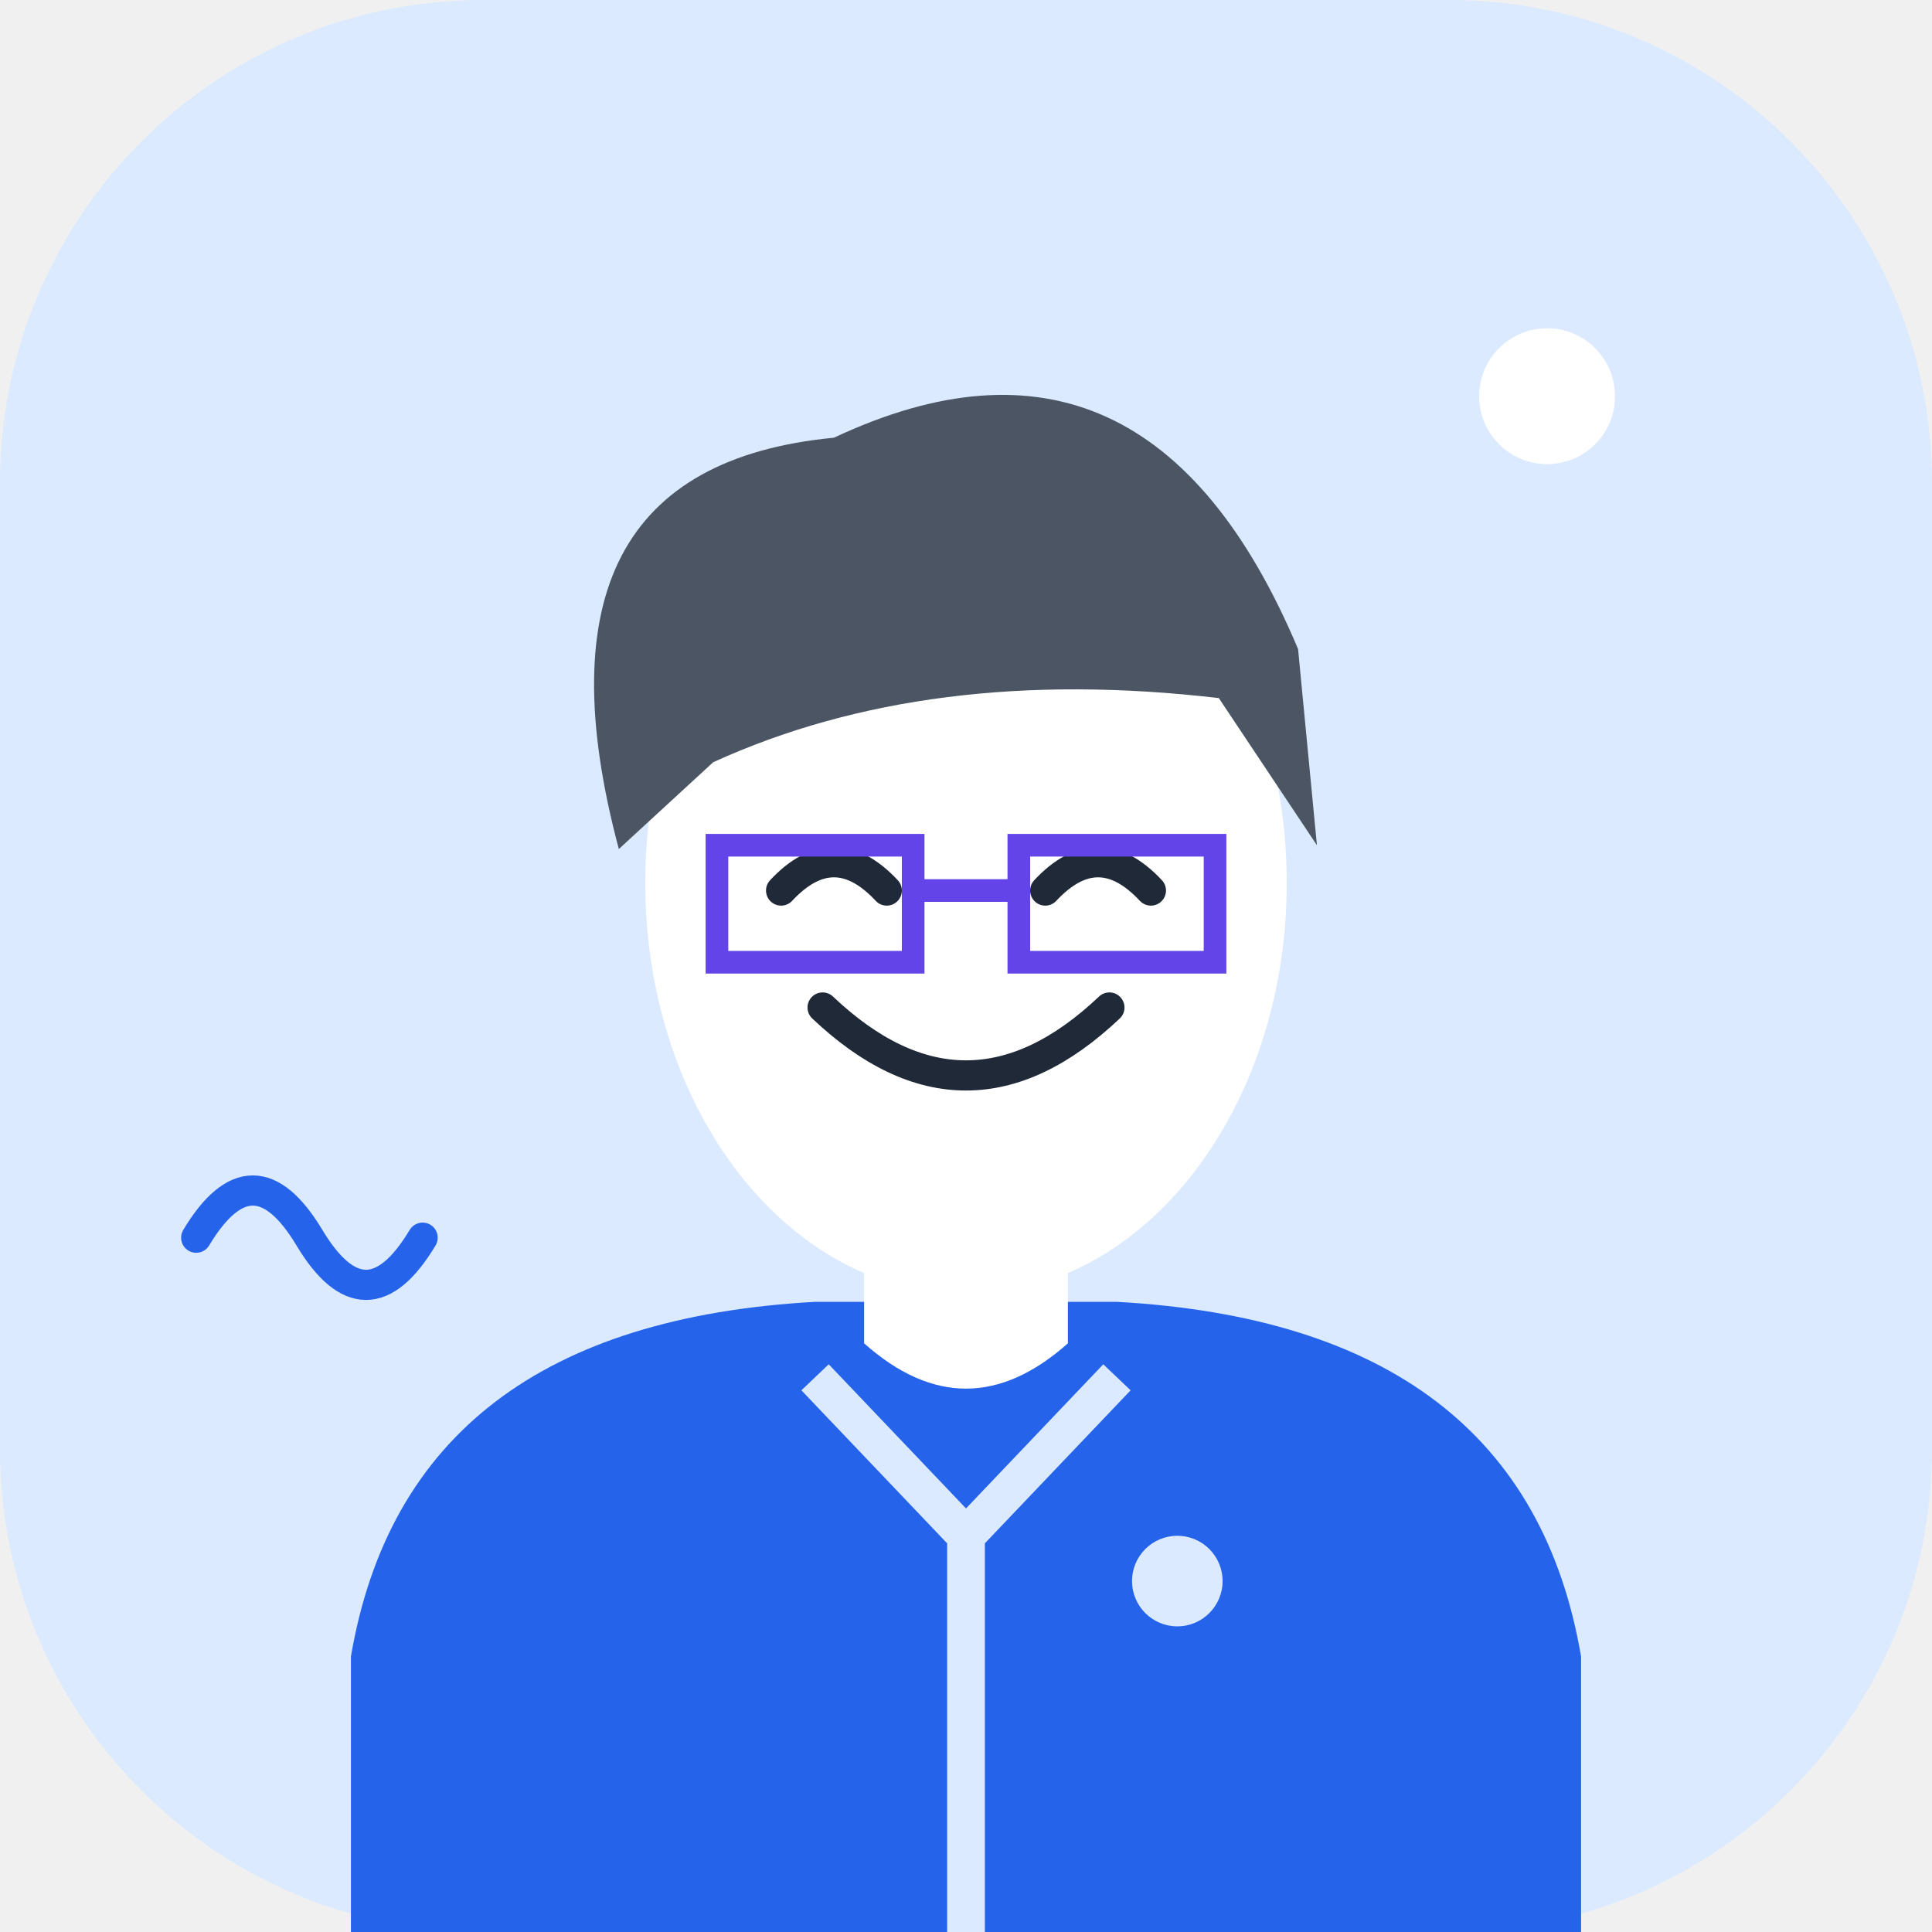
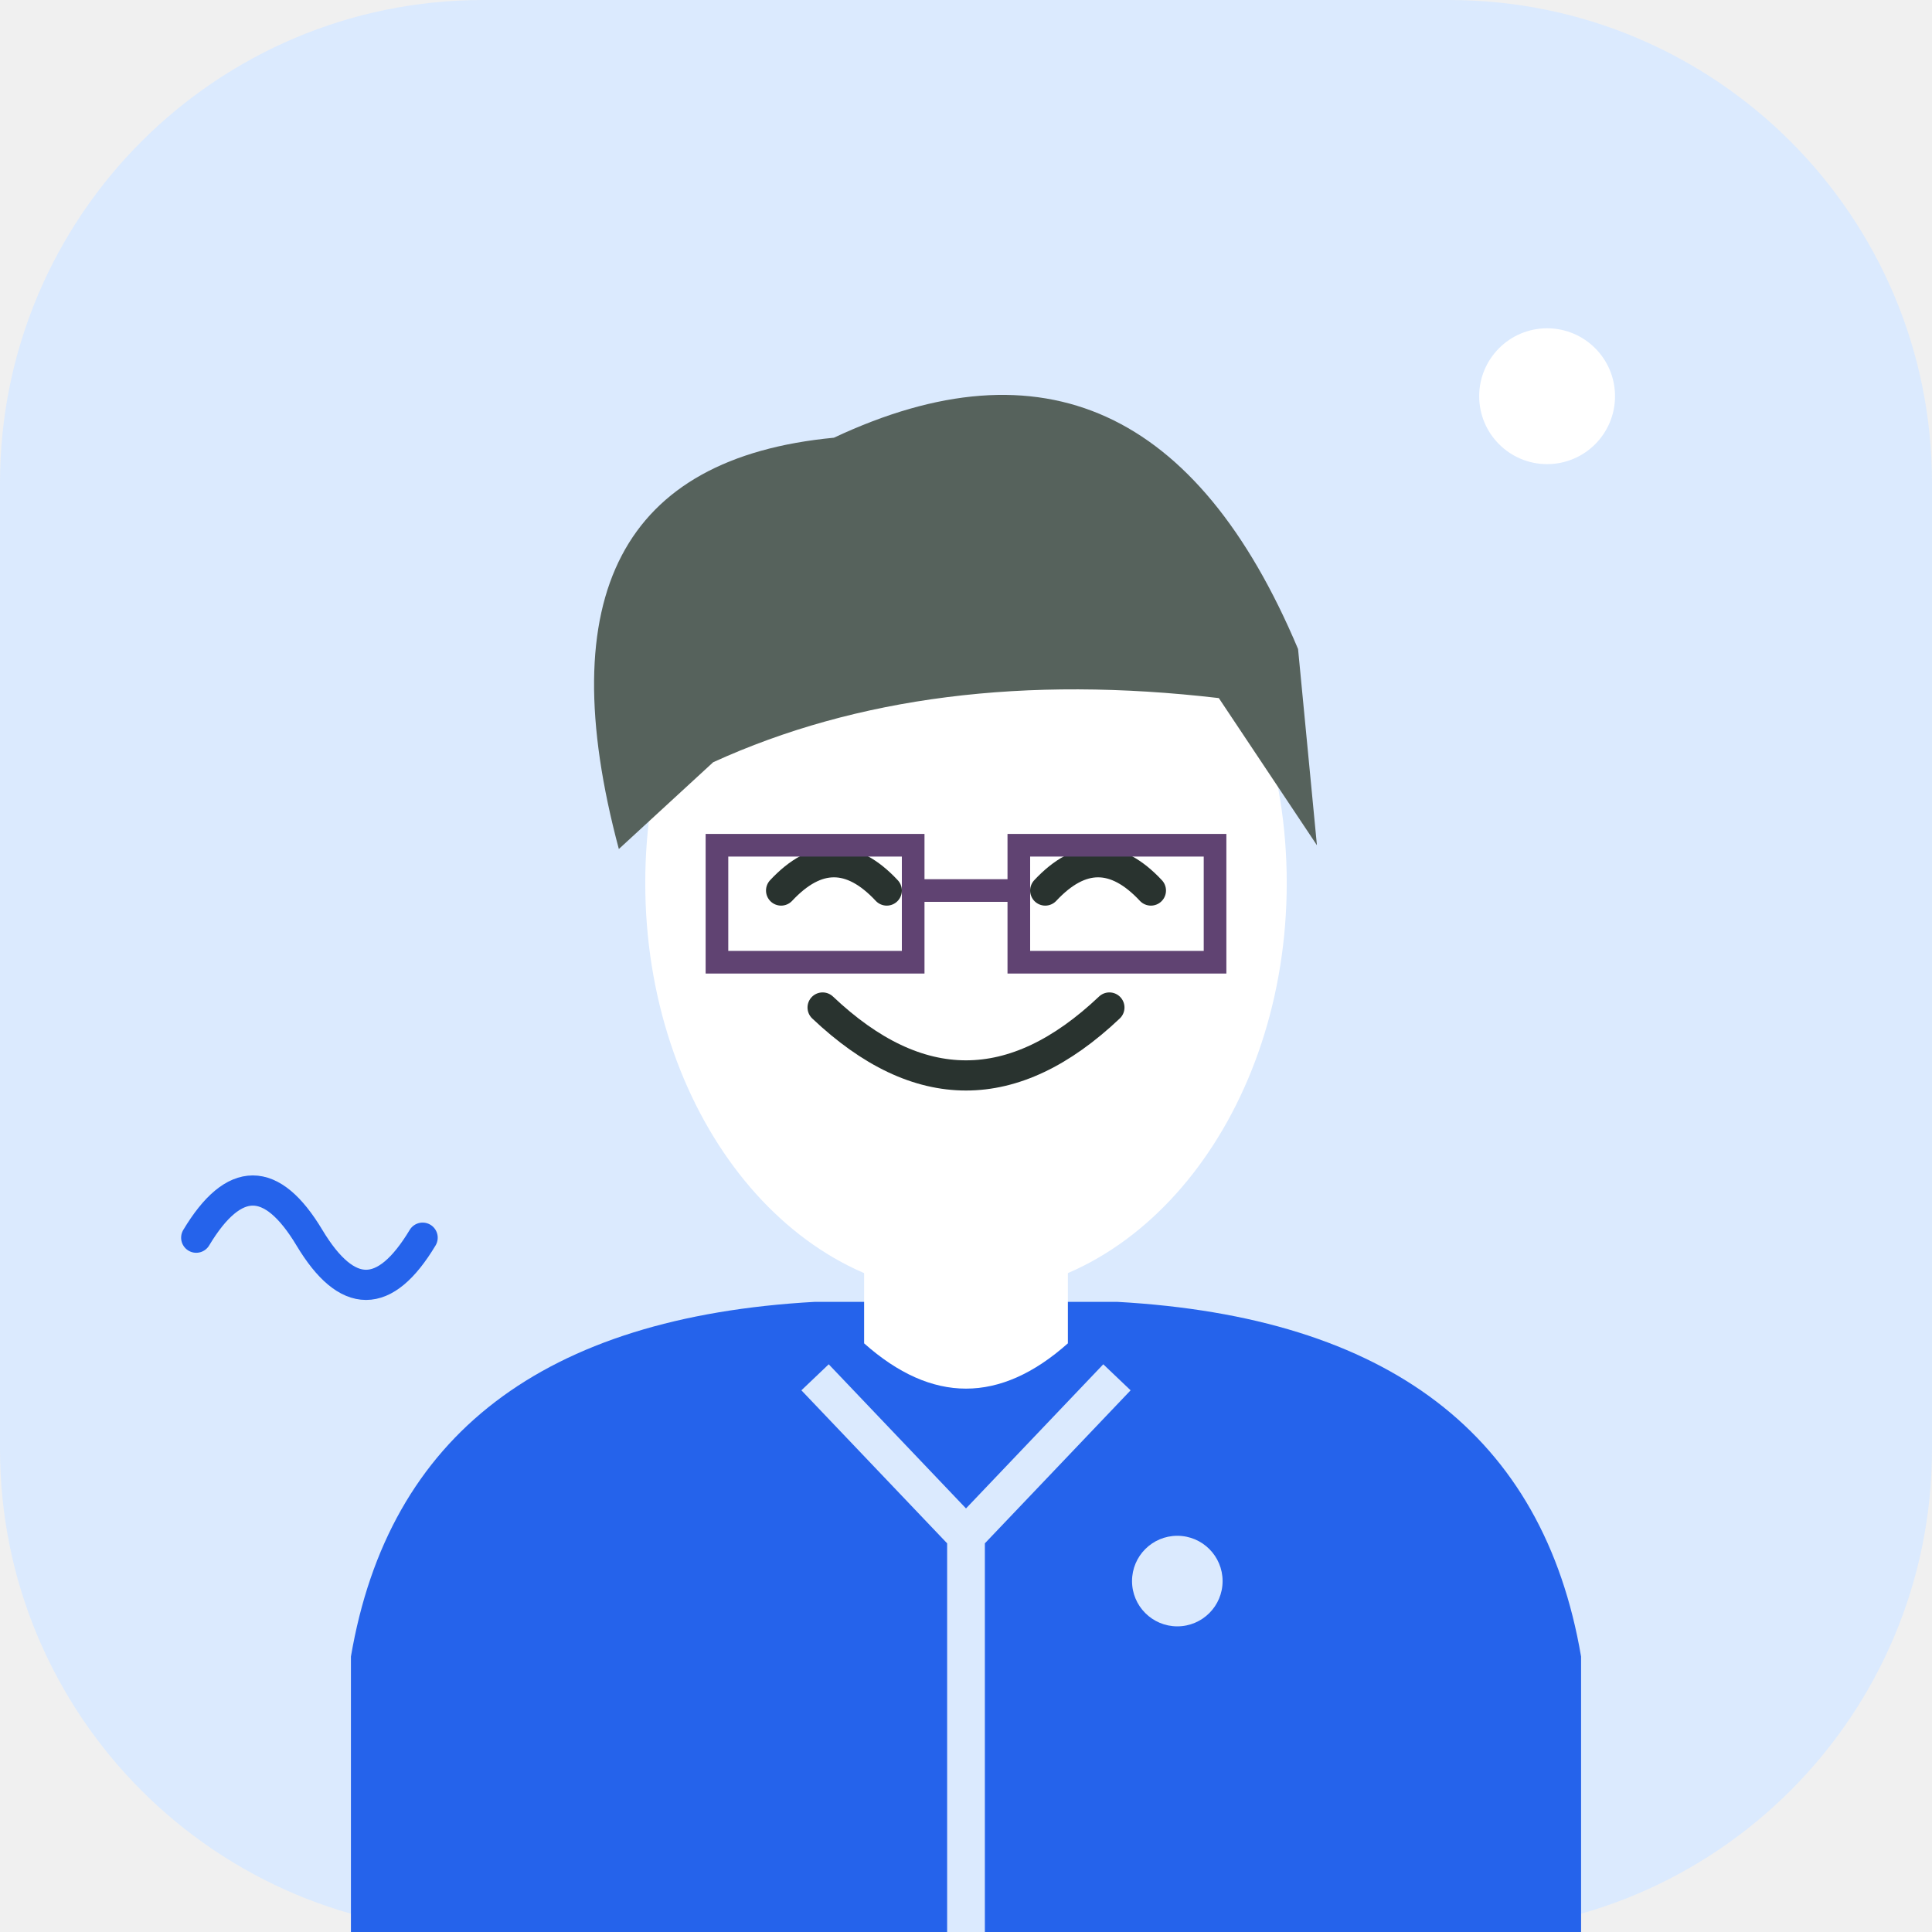
<svg xmlns="http://www.w3.org/2000/svg" width="512" height="512" viewBox="0 0 512 512" role="img">
  <rect width="512" height="512" rx="128" fill="#DBEAFE" />
  <circle cx="410" cy="105" r="18" fill="#FFFFFF" />
  <path d="M93 512V439Q108 351 216 345H296Q404 351 419 439V512Z" fill="#2563EB" />
  <path d="M229 321V356Q256 380 283 356V321" fill="#FFFFFF" />
  <ellipse cx="256" cy="234" rx="85" ry="109" fill="#FFFFFF" />
-   <path d="M164 225Q137 124 221 116Q304 77 344 172L349 224L323 185Q246 176 189 202Z" fill="#4B5563" />
-   <g fill="none" stroke="#1F2937" stroke-width="8" stroke-linecap="round" stroke-linejoin="round">
+   <path d="M164 225Q137 124 221 116Q304 77 344 172L349 224L323 185Q246 176 189 202Z" fill="#56625C" />
+   <g fill="none" stroke="#29332F" stroke-width="8" stroke-linecap="round" stroke-linejoin="round">
    <path d="M207 236Q221 221 235 236M277 236Q291 221 305 236" />
    <path d="M218 267Q256 303 294 267" />
  </g>
-   <path d="M190 224H242V255H190ZM270 224H322V255H270ZM242 236H270" fill="none" stroke="#6244E8" stroke-width="6" />
+   <path d="M190 224H242V255H190ZM270 224H322V255H270ZM242 236H270" fill="none" stroke="#604372" stroke-width="6" />
  <path d="M216 365L256 407L296 365M256 407V512" fill="none" stroke="#DBEAFE" stroke-width="10" />
  <circle cx="312" cy="419" r="12" fill="#DBEAFE" />
  <path d="M52 328Q67 303 82 328T112 328" fill="none" stroke="#2563EB" stroke-width="8" stroke-linecap="round" />
</svg>
